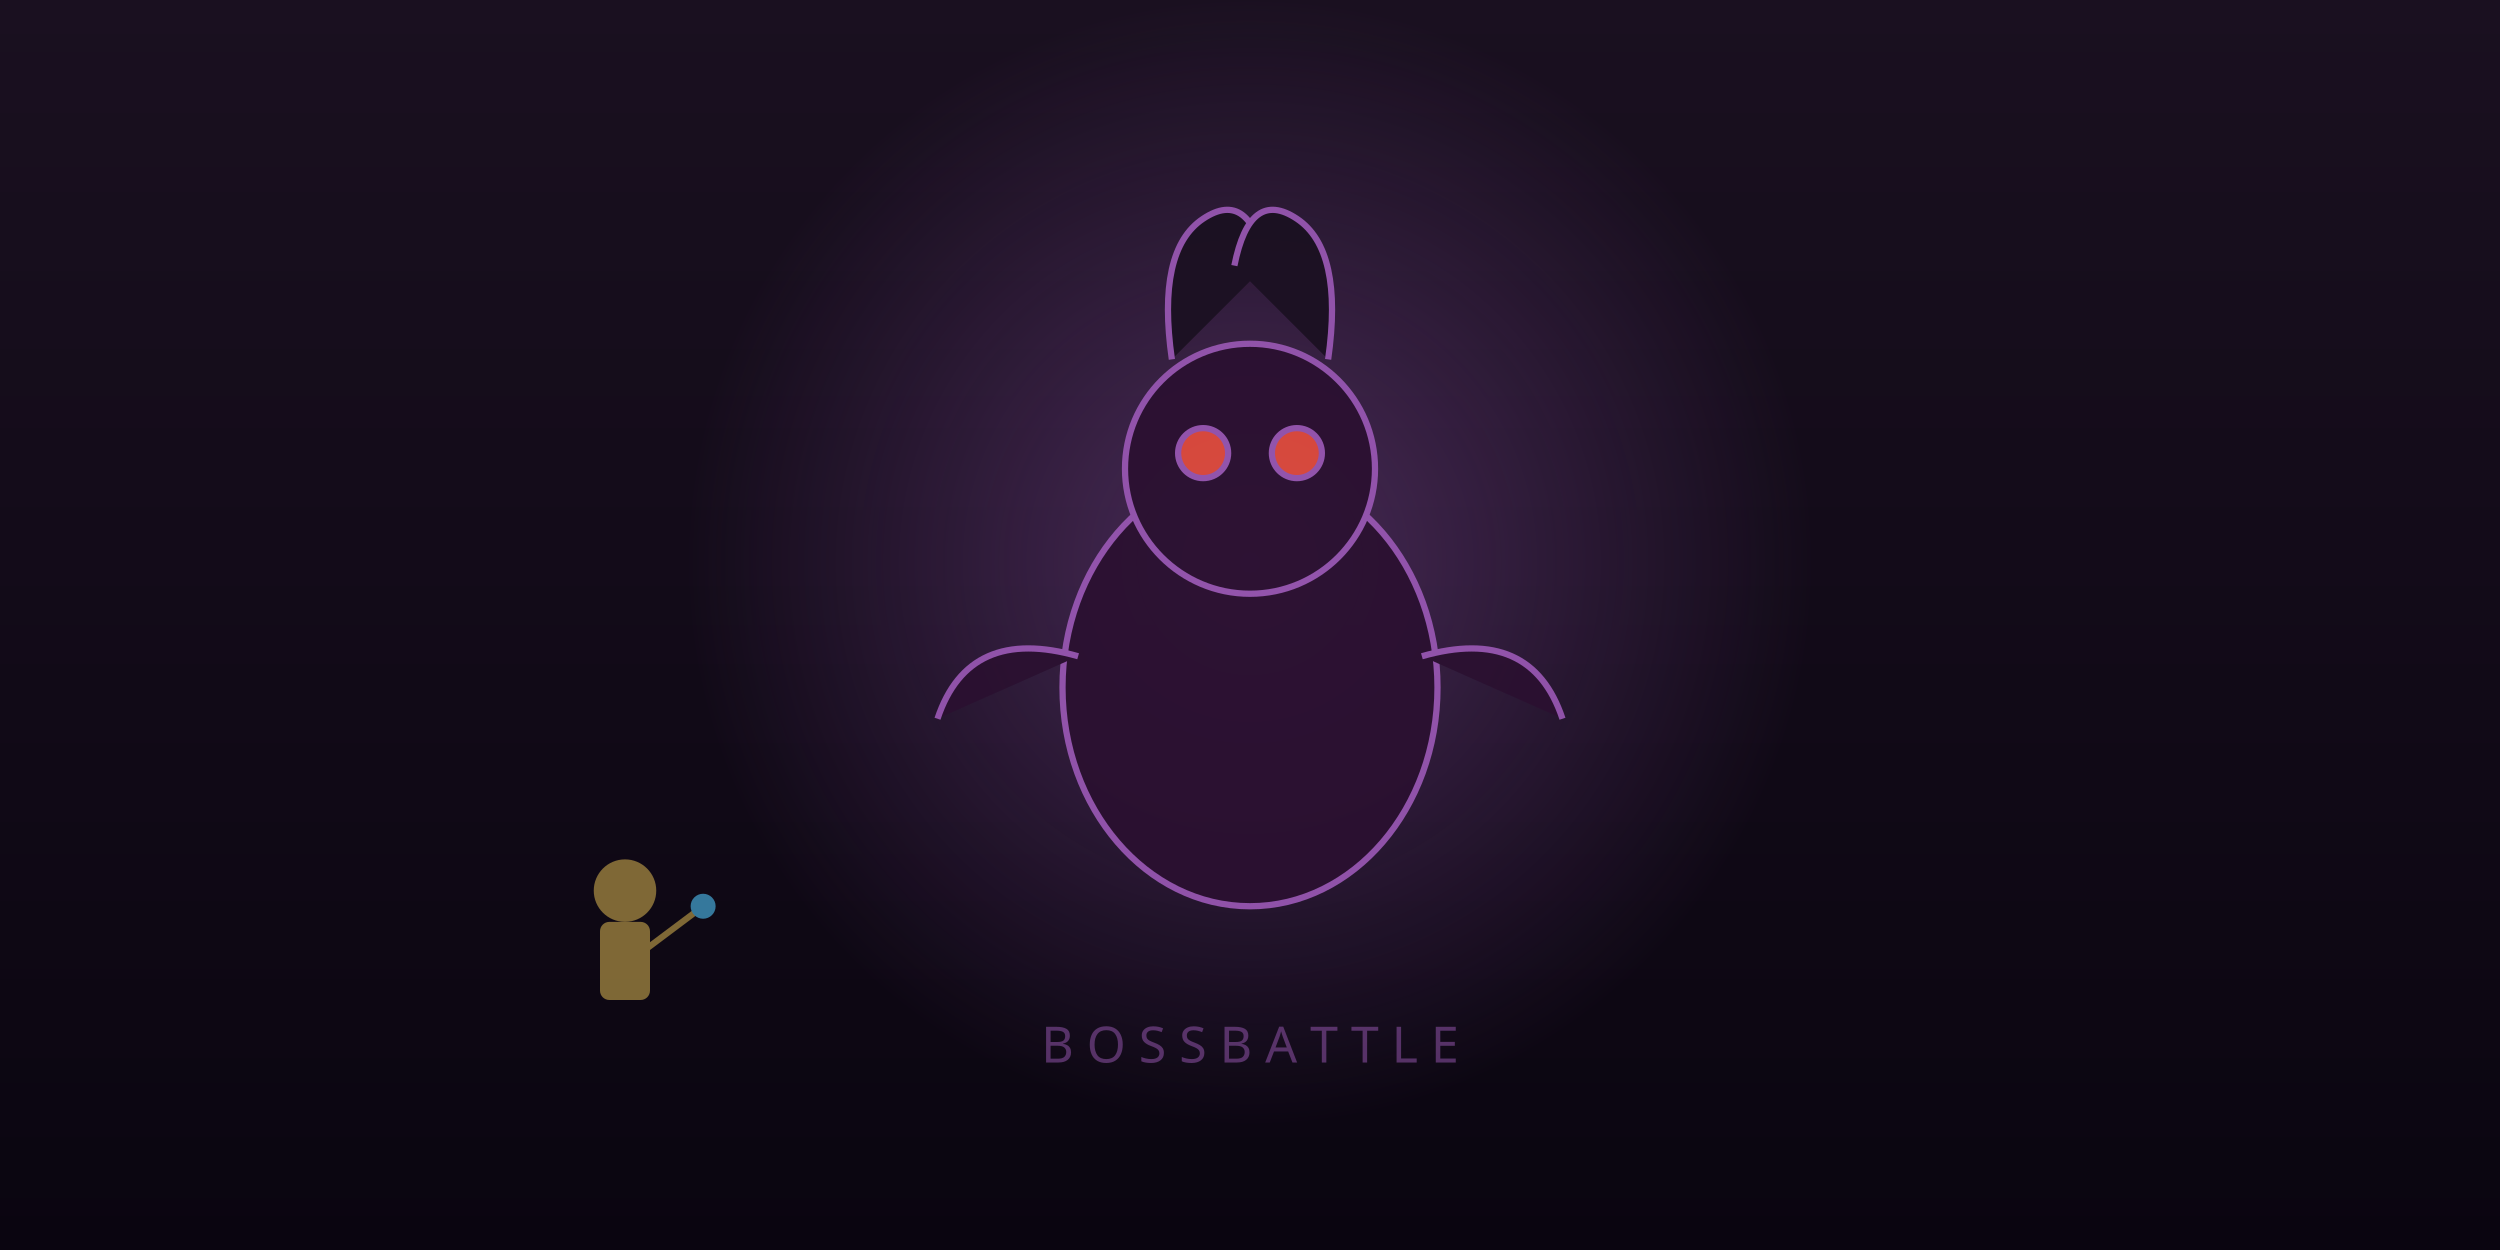
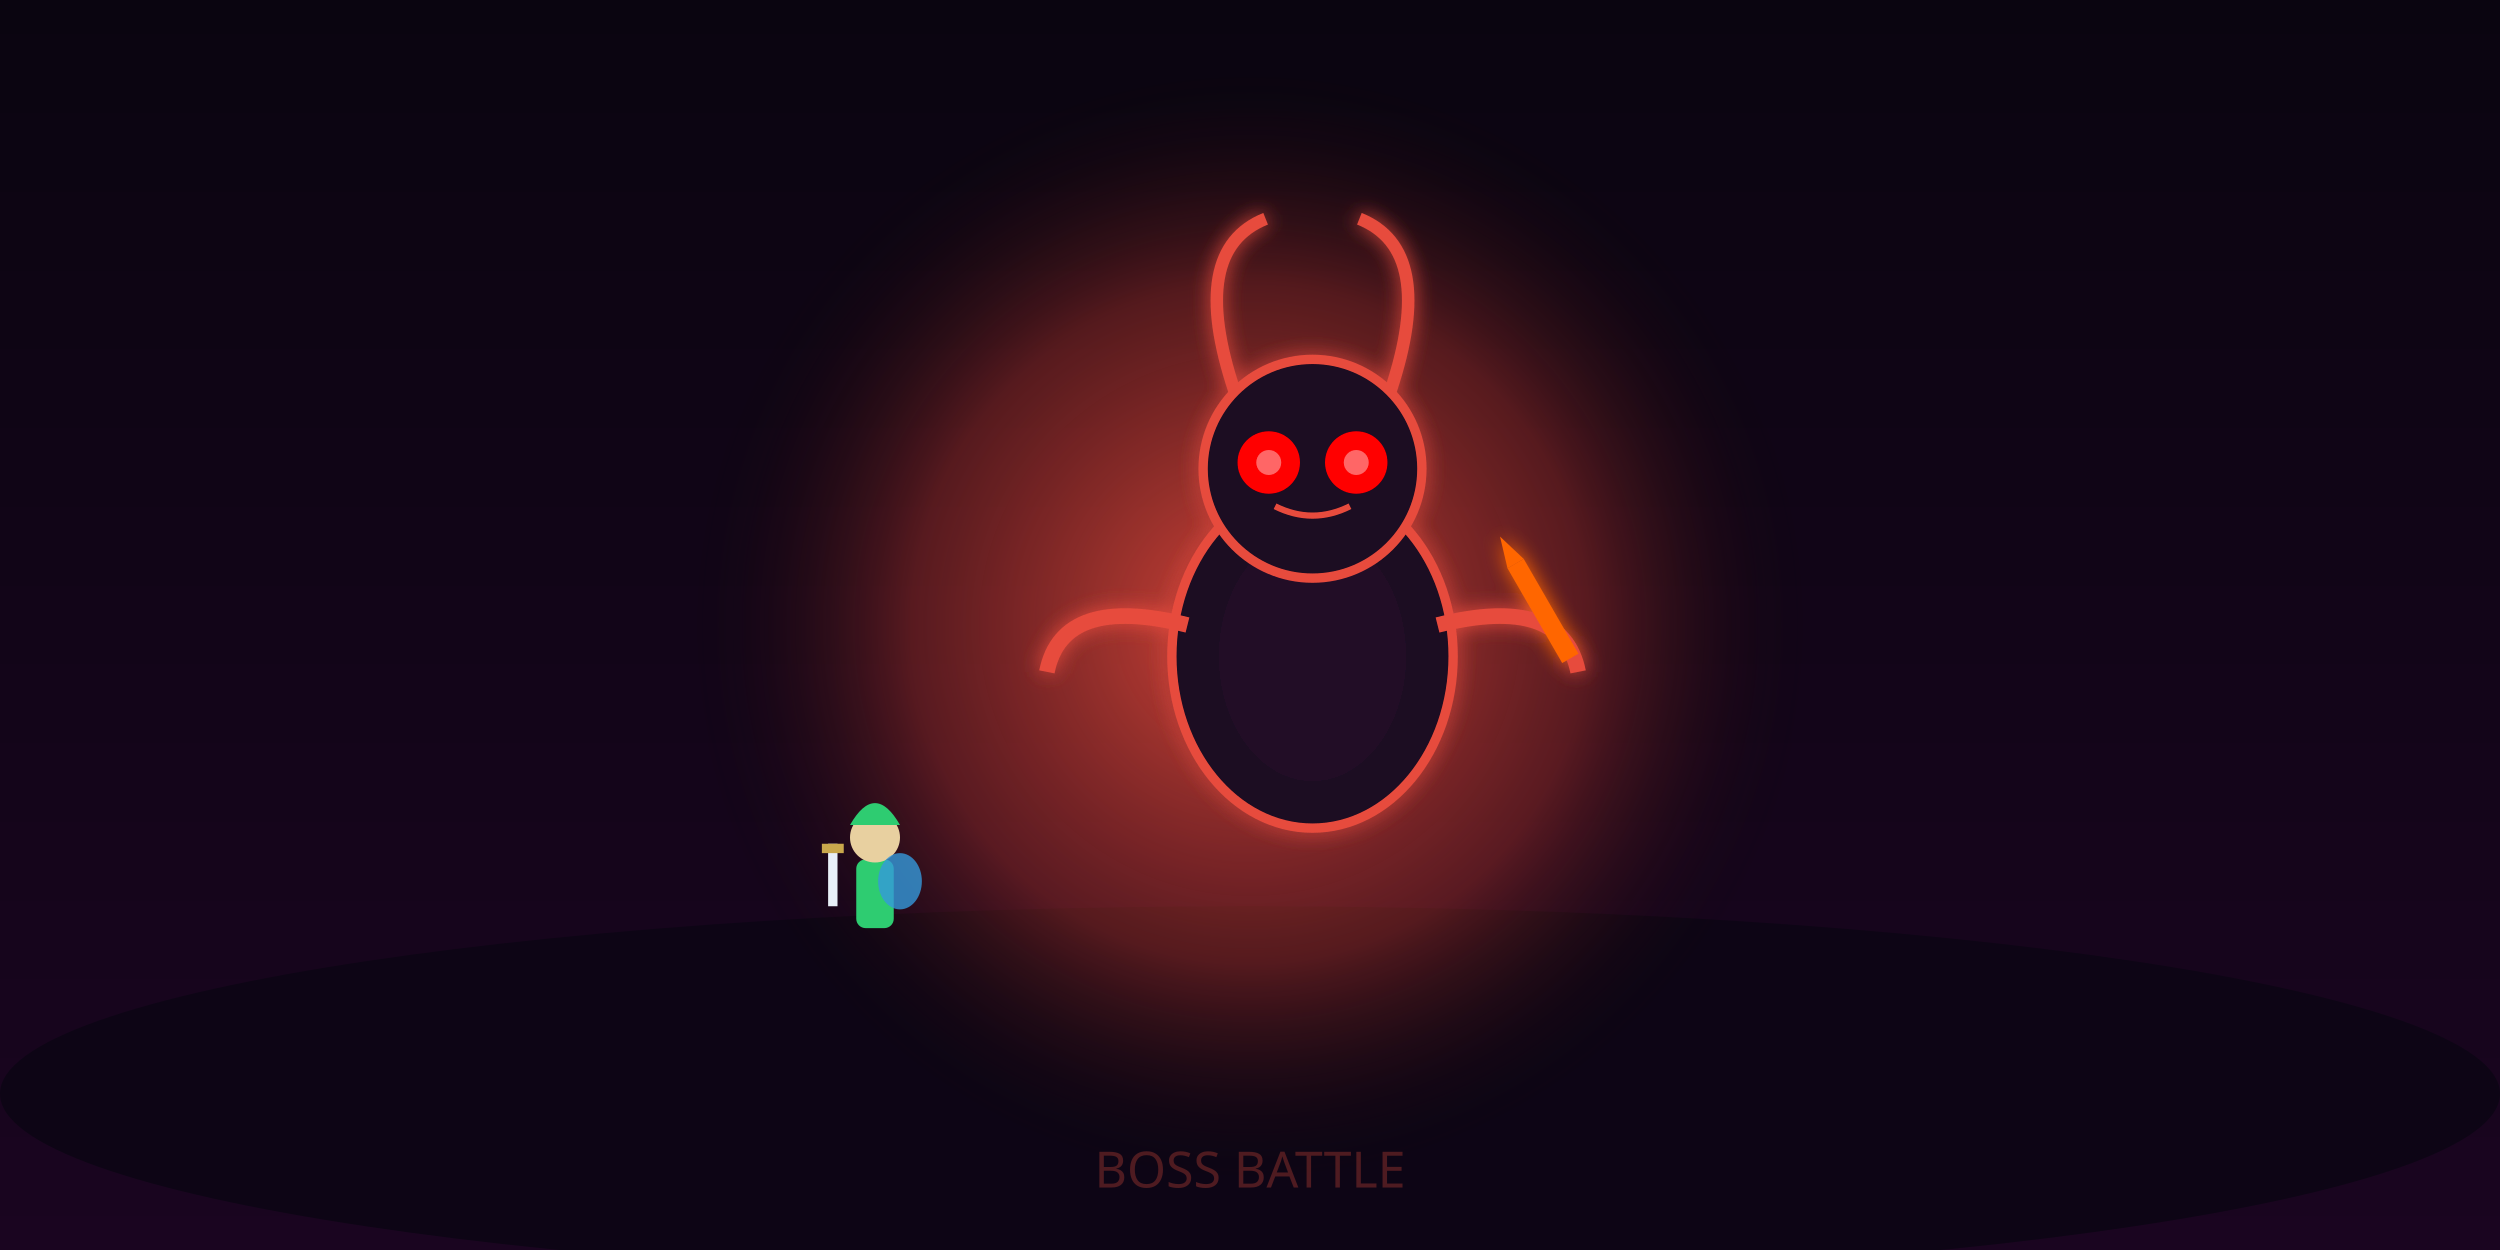
- <svg xmlns="http://www.w3.org/2000/svg" viewBox="0 0 800 400">
+ <svg xmlns="http://www.w3.org/2000/svg" viewBox="0 0 800 400" width="800" height="400">
  <defs>
-     <linearGradient id="bg1" x1="0" y1="0" x2="0" y2="1">
-       <stop offset="0%" stop-color="#1a1020" />
-       <stop offset="100%" stop-color="#0a0510" />
+     <linearGradient id="bg" x1="0" y1="0" x2="0" y2="1">
+       <stop offset="0%" stop-color="#0a0510" />
+       <stop offset="100%" stop-color="#1a0520" />
    </linearGradient>
-     <radialGradient id="purpleGlow">
-       <stop offset="0%" stop-color="#9b59b6" stop-opacity="0.4" />
-       <stop offset="100%" stop-color="#9b59b6" stop-opacity="0" />
+     <radialGradient id="evileye">
+       <stop offset="0%" stop-color="#e74c3c" stop-opacity="0.9" />
+       <stop offset="60%" stop-color="#c0392b" stop-opacity="0.4" />
+       <stop offset="100%" stop-color="transparent" />
    </radialGradient>
+     <filter id="glow">
+       <feGaussianBlur stdDeviation="3" result="blur" />
+       <feMerge>
+         <feMergeNode in="blur" />
+         <feMergeNode in="SourceGraphic" />
+       </feMerge>
+     </filter>
  </defs>
-   <rect fill="url(#bg1)" width="800" height="400" />
-   <circle cx="400" cy="180" r="180" fill="url(#purpleGlow)" />
-   <g transform="translate(400,200)" fill="#2a1030" stroke="#9b59b6" stroke-width="2" opacity="0.9">
-     <ellipse cx="0" cy="20" rx="60" ry="70" />
-     <circle cx="0" cy="-50" r="40" />
-     <path d="M-25,-85 Q-30,-120 -15,-130 Q0,-140 5,-115" fill="#1a1020" />
-     <path d="M25,-85 Q30,-120 15,-130 Q0,-140 -5,-115" fill="#1a1020" />
-     <circle cx="-15" cy="-55" r="8" fill="#e74c3c" />
-     <circle cx="15" cy="-55" r="8" fill="#e74c3c" />
-     <path d="M-55,10 Q-90,0 -100,30" />
-     <path d="M55,10 Q90,0 100,30" />
+   <rect fill="url(#bg)" width="800" height="400" />
+   <ellipse cx="400" cy="350" rx="400" ry="60" fill="#0d0515" />
+   <circle cx="400" cy="200" r="180" fill="url(#evileye)" />
+   <g transform="translate(420,200)" filter="url(#glow)">
+     <ellipse cx="0" cy="10" rx="45" ry="55" fill="#1a0820" stroke="#e74c3c" stroke-width="3" />
+     <ellipse cx="0" cy="10" rx="30" ry="40" fill="#2a0a30" opacity="0.5" />
+     <circle cx="0" cy="-50" r="35" fill="#1a0820" stroke="#e74c3c" stroke-width="3" />
+     <path d="M-25,-75 Q-40,-120 -15,-130" fill="none" stroke="#e74c3c" stroke-width="4" />
+     <path d="M25,-75 Q40,-120 15,-130" fill="none" stroke="#e74c3c" stroke-width="4" />
+     <circle cx="-14" cy="-52" r="10" fill="#ff0000" />
+     <circle cx="14" cy="-52" r="10" fill="#ff0000" />
+     <circle cx="-14" cy="-52" r="4" fill="#ff6666" />
+     <circle cx="14" cy="-52" r="4" fill="#ff6666" />
+     <path d="M-12,-38 Q0,-32 12,-38" fill="none" stroke="#e74c3c" stroke-width="2" />
+     <path d="M-40,0 Q-80,-10 -85,15" fill="none" stroke="#e74c3c" stroke-width="5" />
+     <path d="M40,0 Q80,-10 85,15" fill="none" stroke="#e74c3c" stroke-width="5" />
+     <g transform="translate(85,15) rotate(-30)">
+       <rect x="-3" y="-40" width="6" height="35" fill="#ff6600" />
+       <polygon points="-3,-40 0,-50 3,-40" fill="#ff6600" />
+     </g>
  </g>
-   <g transform="translate(200,300)" fill="#c9a84c" opacity="0.6">
-     <circle cx="0" cy="-15" r="10" />
-     <rect x="-8" y="-5" width="16" height="25" rx="3" />
-     <line x1="5" y1="5" x2="25" y2="-10" stroke="#c9a84c" stroke-width="2" />
-     <circle cx="25" cy="-10" r="4" fill="#4fc3f7" />
+   <g transform="translate(280,280)">
+     <rect x="-6" y="-5" width="12" height="22" rx="3" fill="#2ecc71" />
+     <circle cx="0" cy="-12" r="8" fill="#e8d0a0" />
+     <path d="M-8,-16 Q0,-30 8,-16" fill="#2ecc71" />
+     <ellipse cx="8" cy="2" rx="7" ry="9" fill="#3498db" opacity="0.8" />
+     <rect x="-15" y="-10" width="3" height="20" fill="#e8f0f8" />
+     <rect x="-17" y="-10" width="7" height="3" fill="#c9a84c" />
  </g>
-   <text x="400" y="340" text-anchor="middle" fill="#9b59b6" font-size="16" opacity="0.5" font-family="Noto Sans SC">B O S S   B A T T L E</text>
+   <text x="400" y="380" text-anchor="middle" fill="#e74c3c" font-size="16" font-family="sans-serif" opacity="0.3">BOSS BATTLE</text>
</svg>
